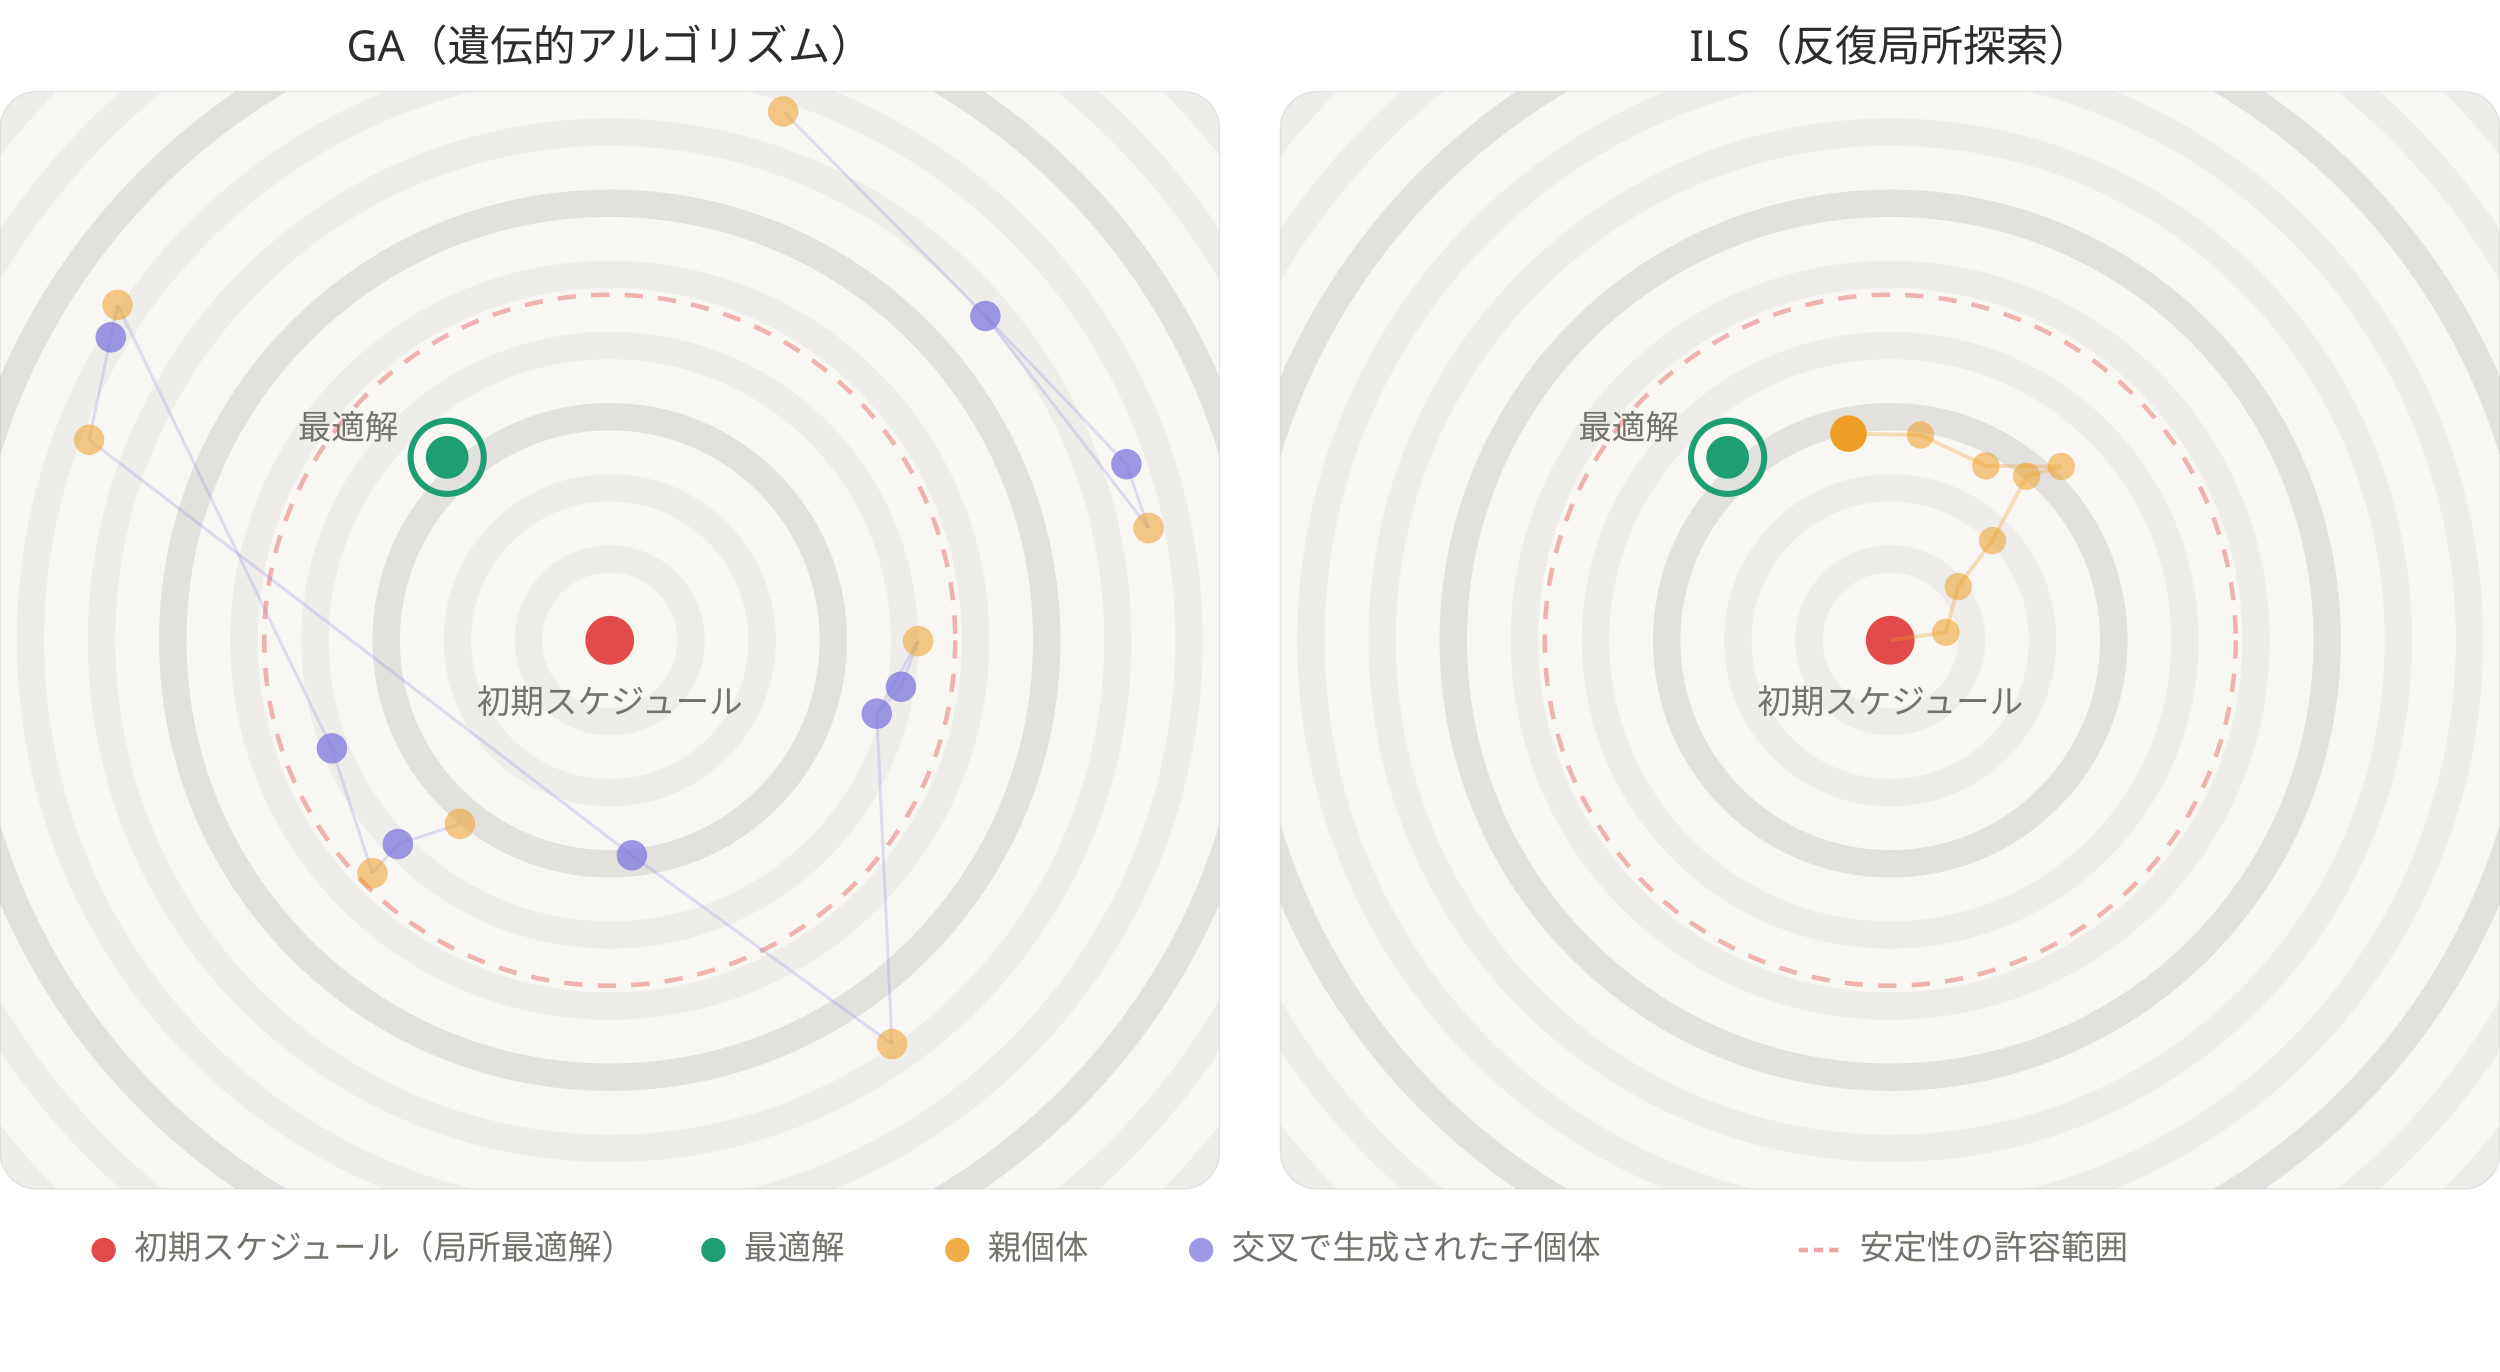
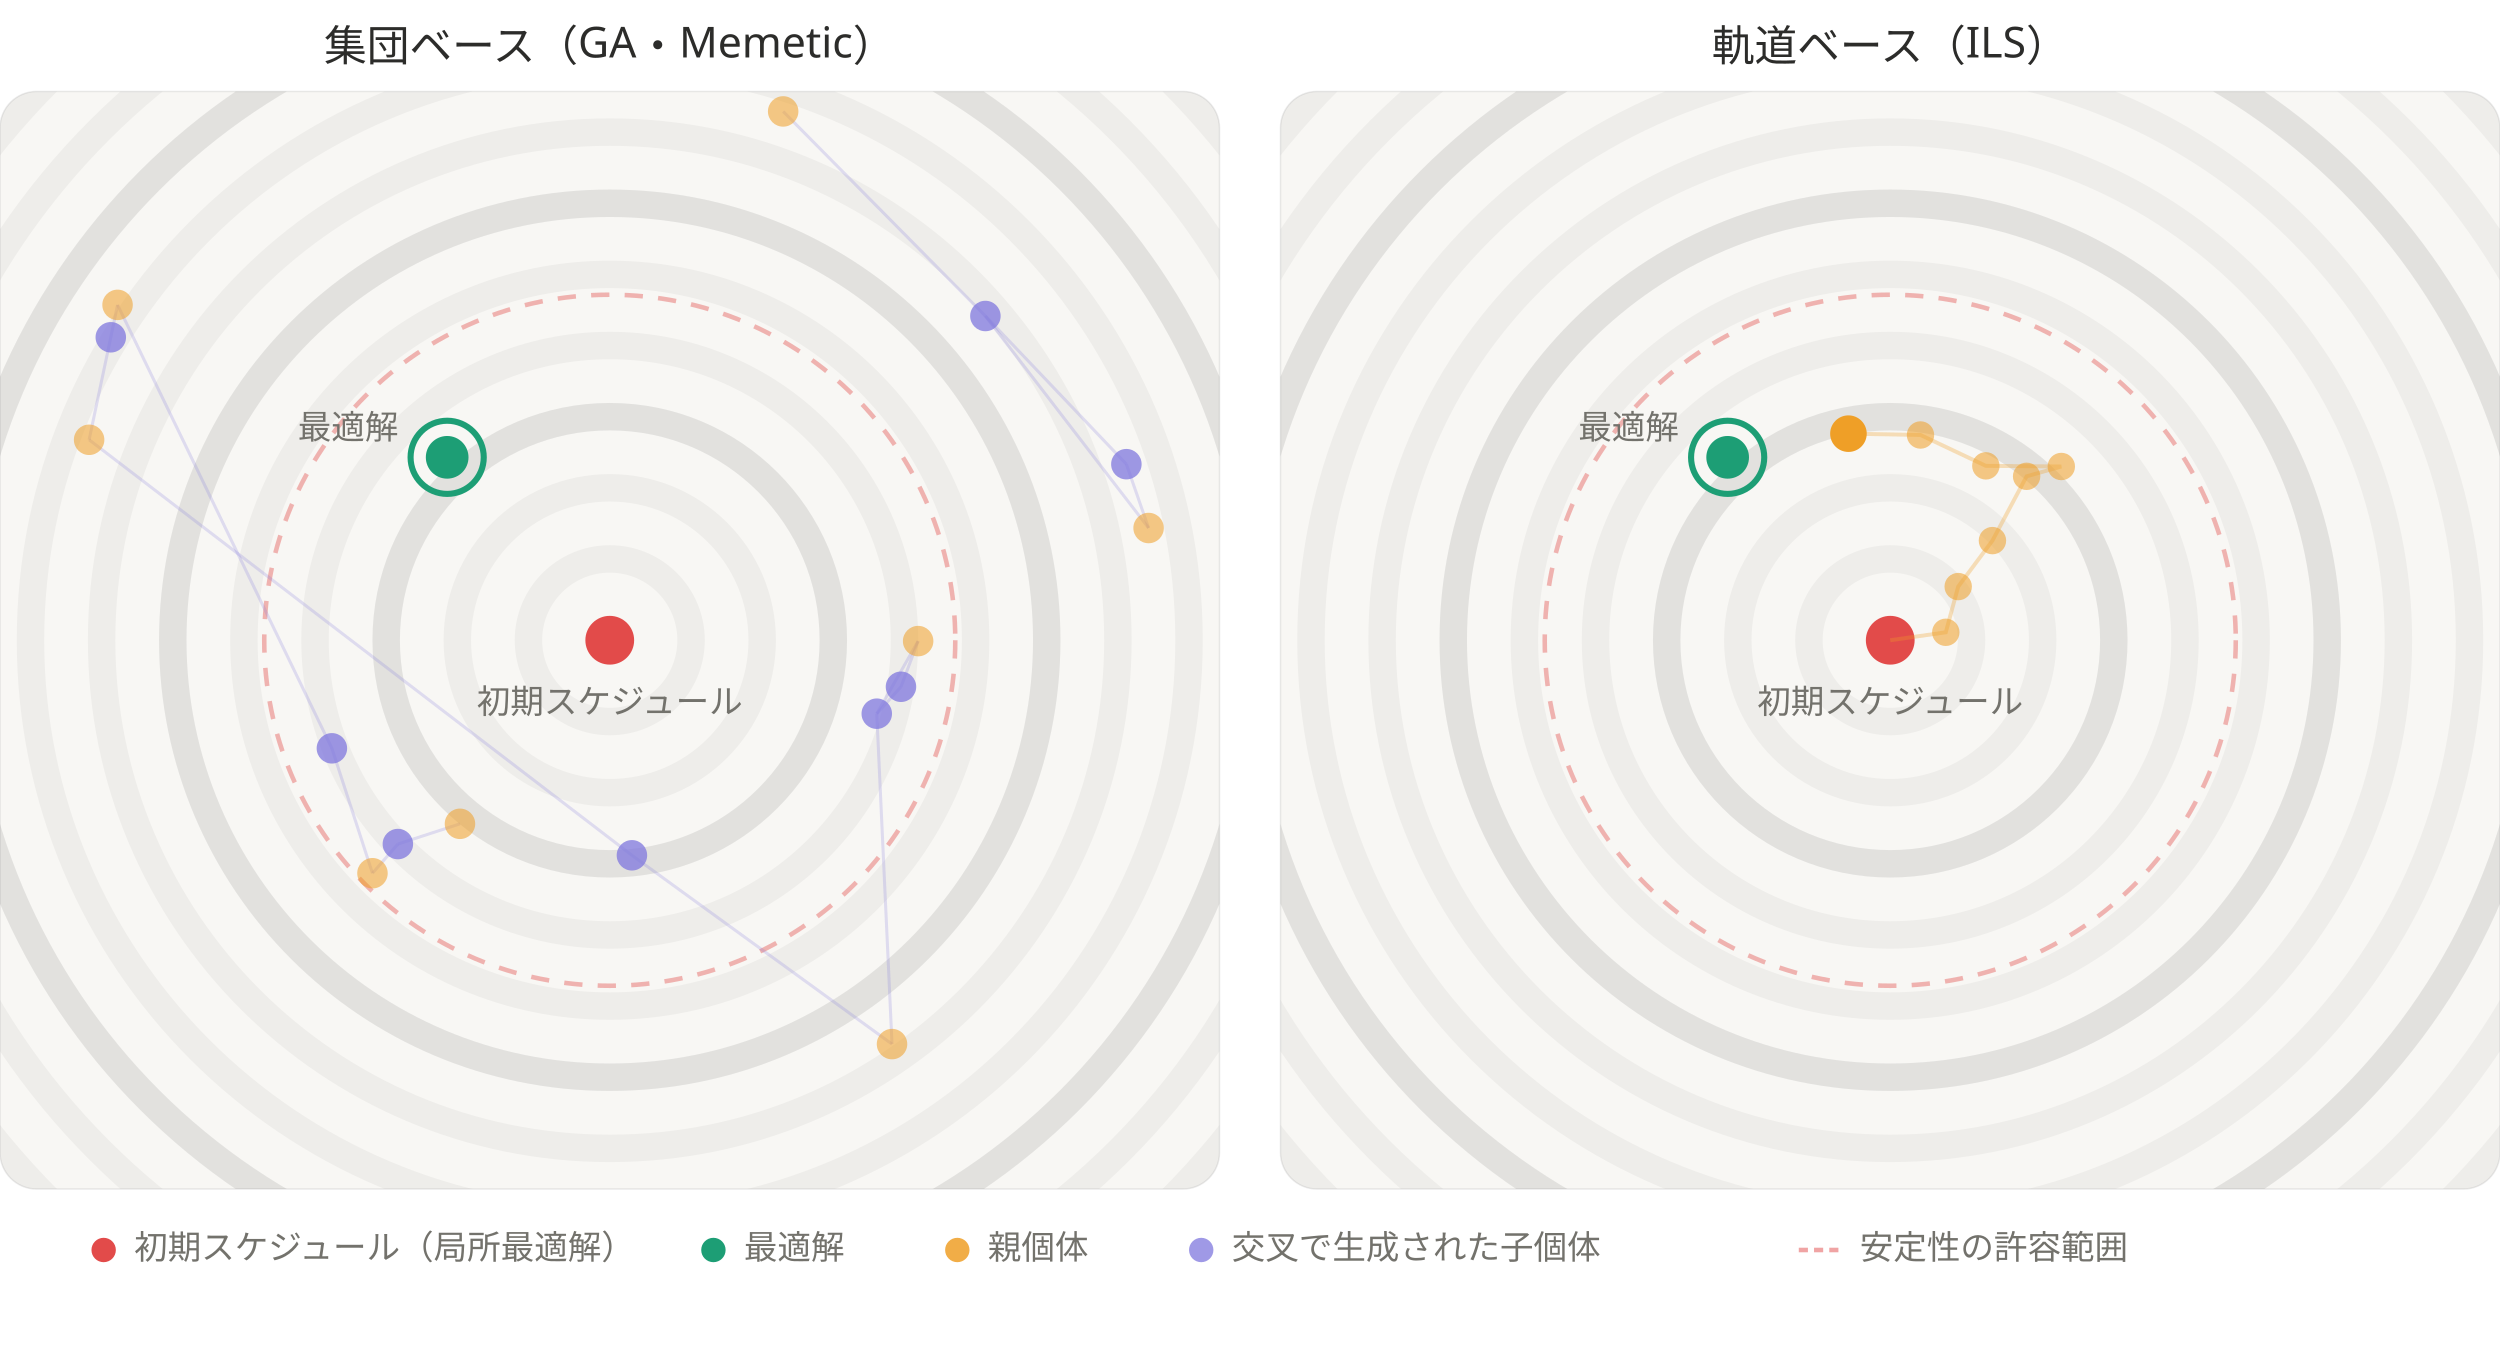
<svg xmlns="http://www.w3.org/2000/svg" width="100%" viewBox="0 0 820 450" role="img">
  <style>
  .panel-bg { fill: #f8f7f4; }
  .cn { stroke: rgba(0,0,0,0.04); stroke-width: 9; }
  .cs { stroke: rgba(0,0,0,0.09); stroke-width: 9; }
  .panel-border { fill: none; stroke: rgba(0,0,0,0.08); stroke-width: 0.5; }
  .ptitle { font-family: sans-serif; font-size: 14px; font-weight: 500; fill: #2c2c2a; }
  .lbl { font-family: sans-serif; font-size: 11px; fill: #73726c; }
  .legend-text { font-family: sans-serif; font-size: 11px; fill: #73726c; }
  .xline { stroke: rgba(127,119,221,0.22); stroke-width: 1; }
  .kid { fill: rgba(127,119,221,0.75); }
  @media (prefers-color-scheme: dark) {
    .panel-bg { fill: #1a1a18; }
    .cn { stroke: rgba(255,255,255,0.04); }
    .cs { stroke: rgba(255,255,255,0.09); }
    .panel-border { stroke: rgba(255,255,255,0.1); }
    .ptitle { fill: #c2c0b6; }
    .lbl { fill: #9c9a92; }
    .legend-text { fill: #9c9a92; }
    .xline { stroke: rgba(175,169,236,0.22); }
    .kid { fill: rgba(175,169,236,0.75); }
  }
</style>
-   <text x="200.00" y="20" class="ptitle" text-anchor="middle">GA（遺伝的アルゴリズム）</text>
-   <text x="620.00" y="20" class="ptitle" text-anchor="middle">ILS（反復局所探索）</text>
+   <text x="200.00" y="20" class="ptitle" text-anchor="middle">集団ベース（GA・Memetic）</text>
+   <text x="620.00" y="20" class="ptitle" text-anchor="middle">軌道ベース（ILS）</text>
  <g transform="translate(0, 30)">
    <rect class="panel-bg" x="0" y="0" width="400" height="360" rx="12" />
    <rect class="panel-border" x="0" y="0" width="400" height="360" rx="12" />
    <clipPath id="clip-ga">
      <rect x="0" y="0" width="400" height="360" rx="12" />
    </clipPath>
    <g clip-path="url(#clip-ga)">
      <circle cx="200.00" cy="180.00" r="26.67" fill="none" class="cn" />
      <circle cx="200.00" cy="180.00" r="50.00" fill="none" class="cn" />
      <circle cx="200.00" cy="180.00" r="73.33" fill="none" class="cs" />
      <circle cx="200.00" cy="180.00" r="96.67" fill="none" class="cn" />
      <circle cx="200.00" cy="180.00" r="120.00" fill="none" class="cn" />
      <circle cx="200.00" cy="180.00" r="143.33" fill="none" class="cs" />
      <circle cx="200.00" cy="180.00" r="166.67" fill="none" class="cn" />
      <circle cx="200.00" cy="180.00" r="190.00" fill="none" class="cn" />
      <circle cx="200.00" cy="180.00" r="213.33" fill="none" class="cs" />
      <circle cx="200.00" cy="180.00" r="236.67" fill="none" class="cn" />
      <circle cx="200.00" cy="180.00" r="260.00" fill="none" class="cn" />
      <circle cx="200.00" cy="180.00" r="283.33" fill="none" class="cs" />
      <circle cx="200.00" cy="180.00" r="306.67" fill="none" class="cn" />
      <circle cx="200.00" cy="180.00" r="330.00" fill="none" class="cn" />
      <circle cx="200.00" cy="180.00" r="353.33" fill="none" class="cs" />
      <circle cx="200.00" cy="180.00" r="113.33" fill="none" stroke="rgba(226,75,74,0.4)" stroke-width="1.5" stroke-dasharray="6 5" />
      <circle cx="200.00" cy="180.00" r="8" fill="#E24B4A" />
      <circle cx="146.67" cy="120.00" r="7" fill="#1D9E75" />
      <circle cx="146.67" cy="120.00" r="12" fill="none" stroke="#1D9E75" stroke-width="2" />
      <text x="200.00" y="204.00" class="lbl" text-anchor="middle">初期スケジュール</text>
      <text x="130.67" y="114.00" class="lbl" text-anchor="end">最適解</text>
      <line x1="122.17" y1="256.42" x2="130.50" y2="246.85" class="xline" />
      <line x1="150.87" y1="240.21" x2="130.50" y2="246.85" class="xline" />
      <line x1="376.74" y1="143.19" x2="323.21" y2="73.65" class="xline" />
      <line x1="256.88" y1="6.55" x2="323.21" y2="73.65" class="xline" />
      <line x1="292.58" y1="312.46" x2="287.58" y2="204.09" class="xline" />
      <line x1="301.15" y1="180.28" x2="287.58" y2="204.09" class="xline" />
      <line x1="29.23" y1="114.25" x2="36.34" y2="80.63" class="xline" />
      <line x1="38.56" y1="70.00" x2="36.34" y2="80.63" class="xline" />
      <line x1="323.21" y1="73.65" x2="369.45" y2="122.25" class="xline" />
      <line x1="376.74" y1="143.19" x2="369.45" y2="122.25" class="xline" />
      <line x1="292.58" y1="312.46" x2="207.27" y2="250.54" class="xline" />
      <line x1="29.23" y1="114.25" x2="207.27" y2="250.54" class="xline" />
      <line x1="38.56" y1="70.00" x2="108.86" y2="215.45" class="xline" />
      <line x1="122.17" y1="256.42" x2="108.86" y2="215.45" class="xline" />
      <line x1="287.58" y1="204.09" x2="295.52" y2="195.26" class="xline" />
      <line x1="301.15" y1="180.28" x2="295.52" y2="195.26" class="xline" />
      <circle cx="301.15" cy="180.28" r="5" fill="rgba(239,159,39,0.55)" />
      <circle cx="38.56" cy="70.00" r="5" fill="rgba(239,159,39,0.55)" />
      <circle cx="29.23" cy="114.25" r="5" fill="rgba(239,159,39,0.55)" />
      <circle cx="376.74" cy="143.19" r="5" fill="rgba(239,159,39,0.55)" />
      <circle cx="256.88" cy="6.55" r="5" fill="rgba(239,159,39,0.55)" />
      <circle cx="292.58" cy="312.46" r="5" fill="rgba(239,159,39,0.55)" />
      <circle cx="150.87" cy="240.21" r="5" fill="rgba(239,159,39,0.55)" />
      <circle cx="122.17" cy="256.42" r="5" fill="rgba(239,159,39,0.55)" />
      <circle cx="130.50" cy="246.85" r="5" class="kid" />
      <circle cx="323.21" cy="73.65" r="5" class="kid" />
      <circle cx="287.58" cy="204.09" r="5" class="kid" />
      <circle cx="36.34" cy="80.63" r="5" class="kid" />
      <circle cx="369.45" cy="122.25" r="5" class="kid" />
      <circle cx="207.27" cy="250.54" r="5" class="kid" />
      <circle cx="108.86" cy="215.45" r="5" class="kid" />
      <circle cx="295.52" cy="195.26" r="5" class="kid" />
    </g>
  </g>
  <g transform="translate(420, 30)">
    <rect class="panel-bg" x="0" y="0" width="400" height="360" rx="12" />
    <rect class="panel-border" x="0" y="0" width="400" height="360" rx="12" />
    <clipPath id="clip-ils">
      <rect x="0" y="0" width="400" height="360" rx="12" />
    </clipPath>
    <g clip-path="url(#clip-ils)">
      <circle cx="200.00" cy="180.00" r="26.67" fill="none" class="cn" />
      <circle cx="200.00" cy="180.00" r="50.00" fill="none" class="cn" />
      <circle cx="200.00" cy="180.00" r="73.33" fill="none" class="cs" />
      <circle cx="200.00" cy="180.00" r="96.67" fill="none" class="cn" />
      <circle cx="200.00" cy="180.00" r="120.00" fill="none" class="cn" />
      <circle cx="200.00" cy="180.00" r="143.33" fill="none" class="cs" />
      <circle cx="200.00" cy="180.00" r="166.67" fill="none" class="cn" />
      <circle cx="200.00" cy="180.00" r="190.00" fill="none" class="cn" />
      <circle cx="200.00" cy="180.00" r="213.33" fill="none" class="cs" />
      <circle cx="200.00" cy="180.00" r="236.67" fill="none" class="cn" />
      <circle cx="200.00" cy="180.00" r="260.00" fill="none" class="cn" />
      <circle cx="200.00" cy="180.00" r="283.33" fill="none" class="cs" />
      <circle cx="200.00" cy="180.00" r="306.67" fill="none" class="cn" />
      <circle cx="200.00" cy="180.00" r="330.00" fill="none" class="cn" />
      <circle cx="200.00" cy="180.00" r="353.33" fill="none" class="cs" />
      <circle cx="200.00" cy="180.00" r="113.33" fill="none" stroke="rgba(226,75,74,0.4)" stroke-width="1.5" stroke-dasharray="6 5" />
      <circle cx="200.00" cy="180.00" r="8" fill="#E24B4A" />
      <circle cx="146.67" cy="120.00" r="7" fill="#1D9E75" />
      <circle cx="146.67" cy="120.00" r="12" fill="none" stroke="#1D9E75" stroke-width="2" />
      <text x="200.00" y="204.00" class="lbl" text-anchor="middle">初期スケジュール</text>
      <text x="130.67" y="114.00" class="lbl" text-anchor="end">最適解</text>
      <polyline points="200.00,180.00 218.22,177.39 222.29,162.40 233.52,147.32 244.73,126.23 256.11,123.01 231.36,122.80 209.92,112.68 186.29,112.24" fill="none" stroke="rgba(239,159,39,0.3)" stroke-width="1.3" />
      <circle cx="218.22" cy="177.39" r="4.5" fill="rgba(239,159,39,0.55)" />
      <circle cx="222.29" cy="162.40" r="4.5" fill="rgba(239,159,39,0.55)" />
      <circle cx="233.52" cy="147.32" r="4.5" fill="rgba(239,159,39,0.55)" />
      <circle cx="244.73" cy="126.23" r="4.5" fill="rgba(239,159,39,0.55)" />
      <circle cx="256.11" cy="123.01" r="4.5" fill="rgba(239,159,39,0.55)" />
      <circle cx="231.36" cy="122.80" r="4.5" fill="rgba(239,159,39,0.55)" />
      <circle cx="209.92" cy="112.68" r="4.5" fill="rgba(239,159,39,0.55)" />
      <circle cx="186.29" cy="112.24" r="6" fill="#EF9F27" />
    </g>
  </g>
  <g transform="translate(410.00, 410.00)">
    <g transform="translate(-380, 0)">
      <circle cx="4" cy="0" r="4" fill="#E24B4A" />
      <text x="14" y="3" class="legend-text">初期スケジュール（局所最適解）</text>
    </g>
    <g transform="translate(-180, 0)">
      <circle cx="4" cy="0" r="4" fill="#1D9E75" />
      <text x="14" y="3" class="legend-text">最適解</text>
    </g>
    <g transform="translate(-100, 0)">
      <circle cx="4" cy="0" r="4" fill="rgba(239,159,39,0.85)" />
      <text x="14" y="3" class="legend-text">親個体</text>
    </g>
    <g transform="translate(-20, 0)">
      <circle cx="4" cy="0" r="4" class="kid" />
      <text x="14" y="3" class="legend-text">交叉で生成された子個体</text>
    </g>
    <g transform="translate(180, 0)">
      <line x1="0" y1="0" x2="14" y2="0" stroke="rgba(226,75,74,0.5)" stroke-width="1.5" stroke-dasharray="3 2" />
      <text x="20" y="3" class="legend-text">安定性の許容範囲</text>
    </g>
  </g>
</svg>
